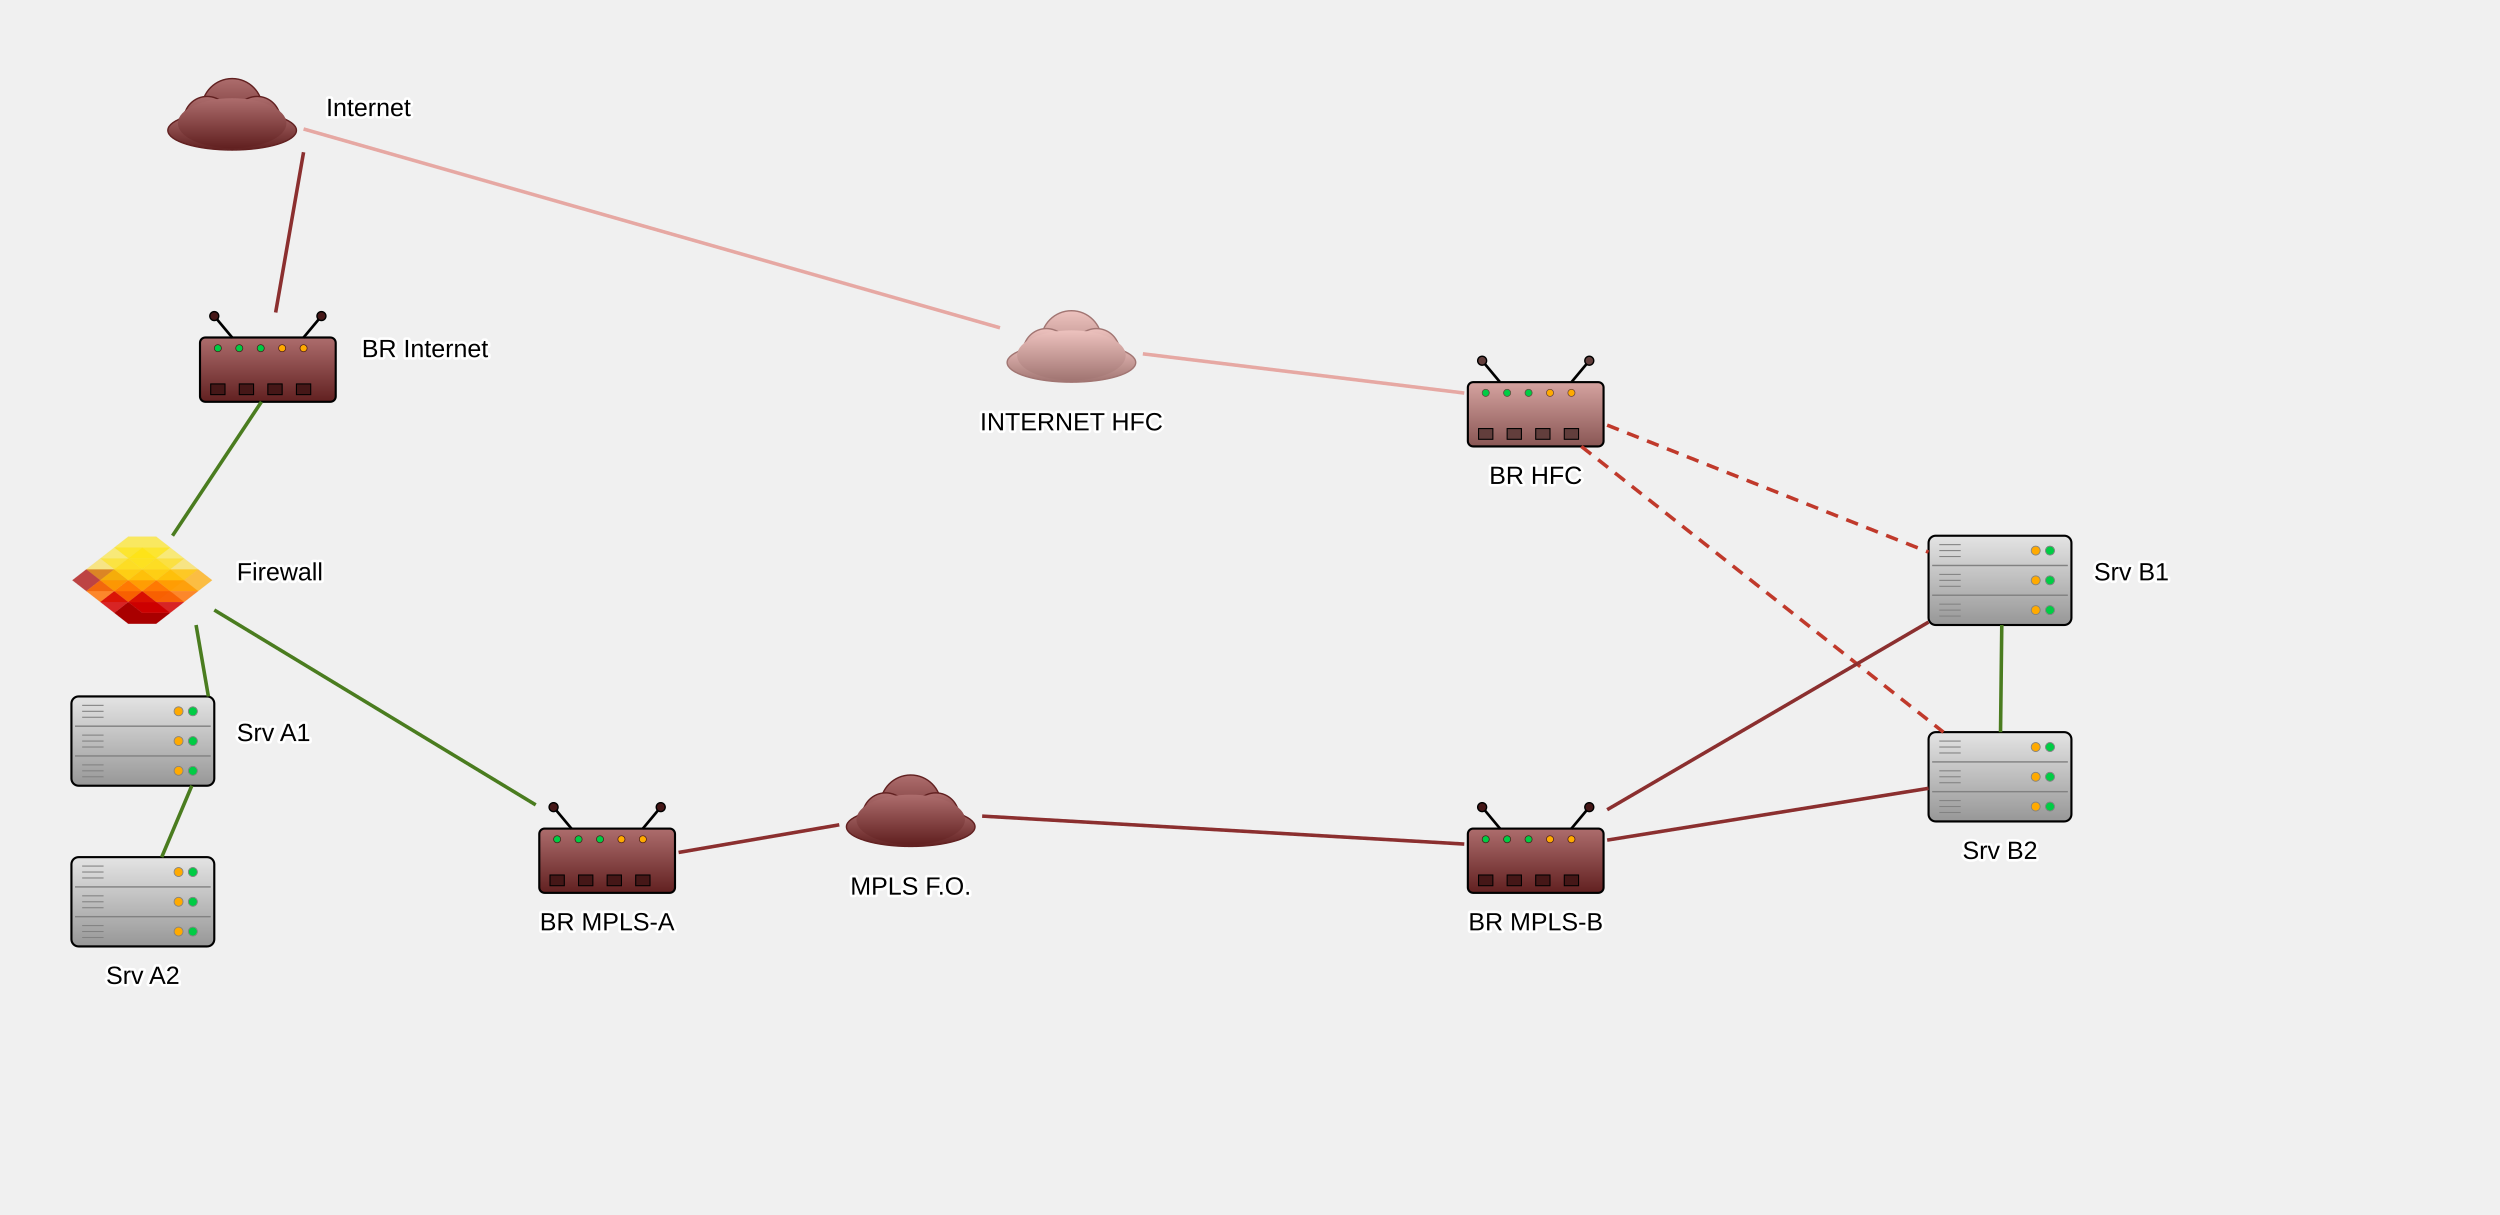
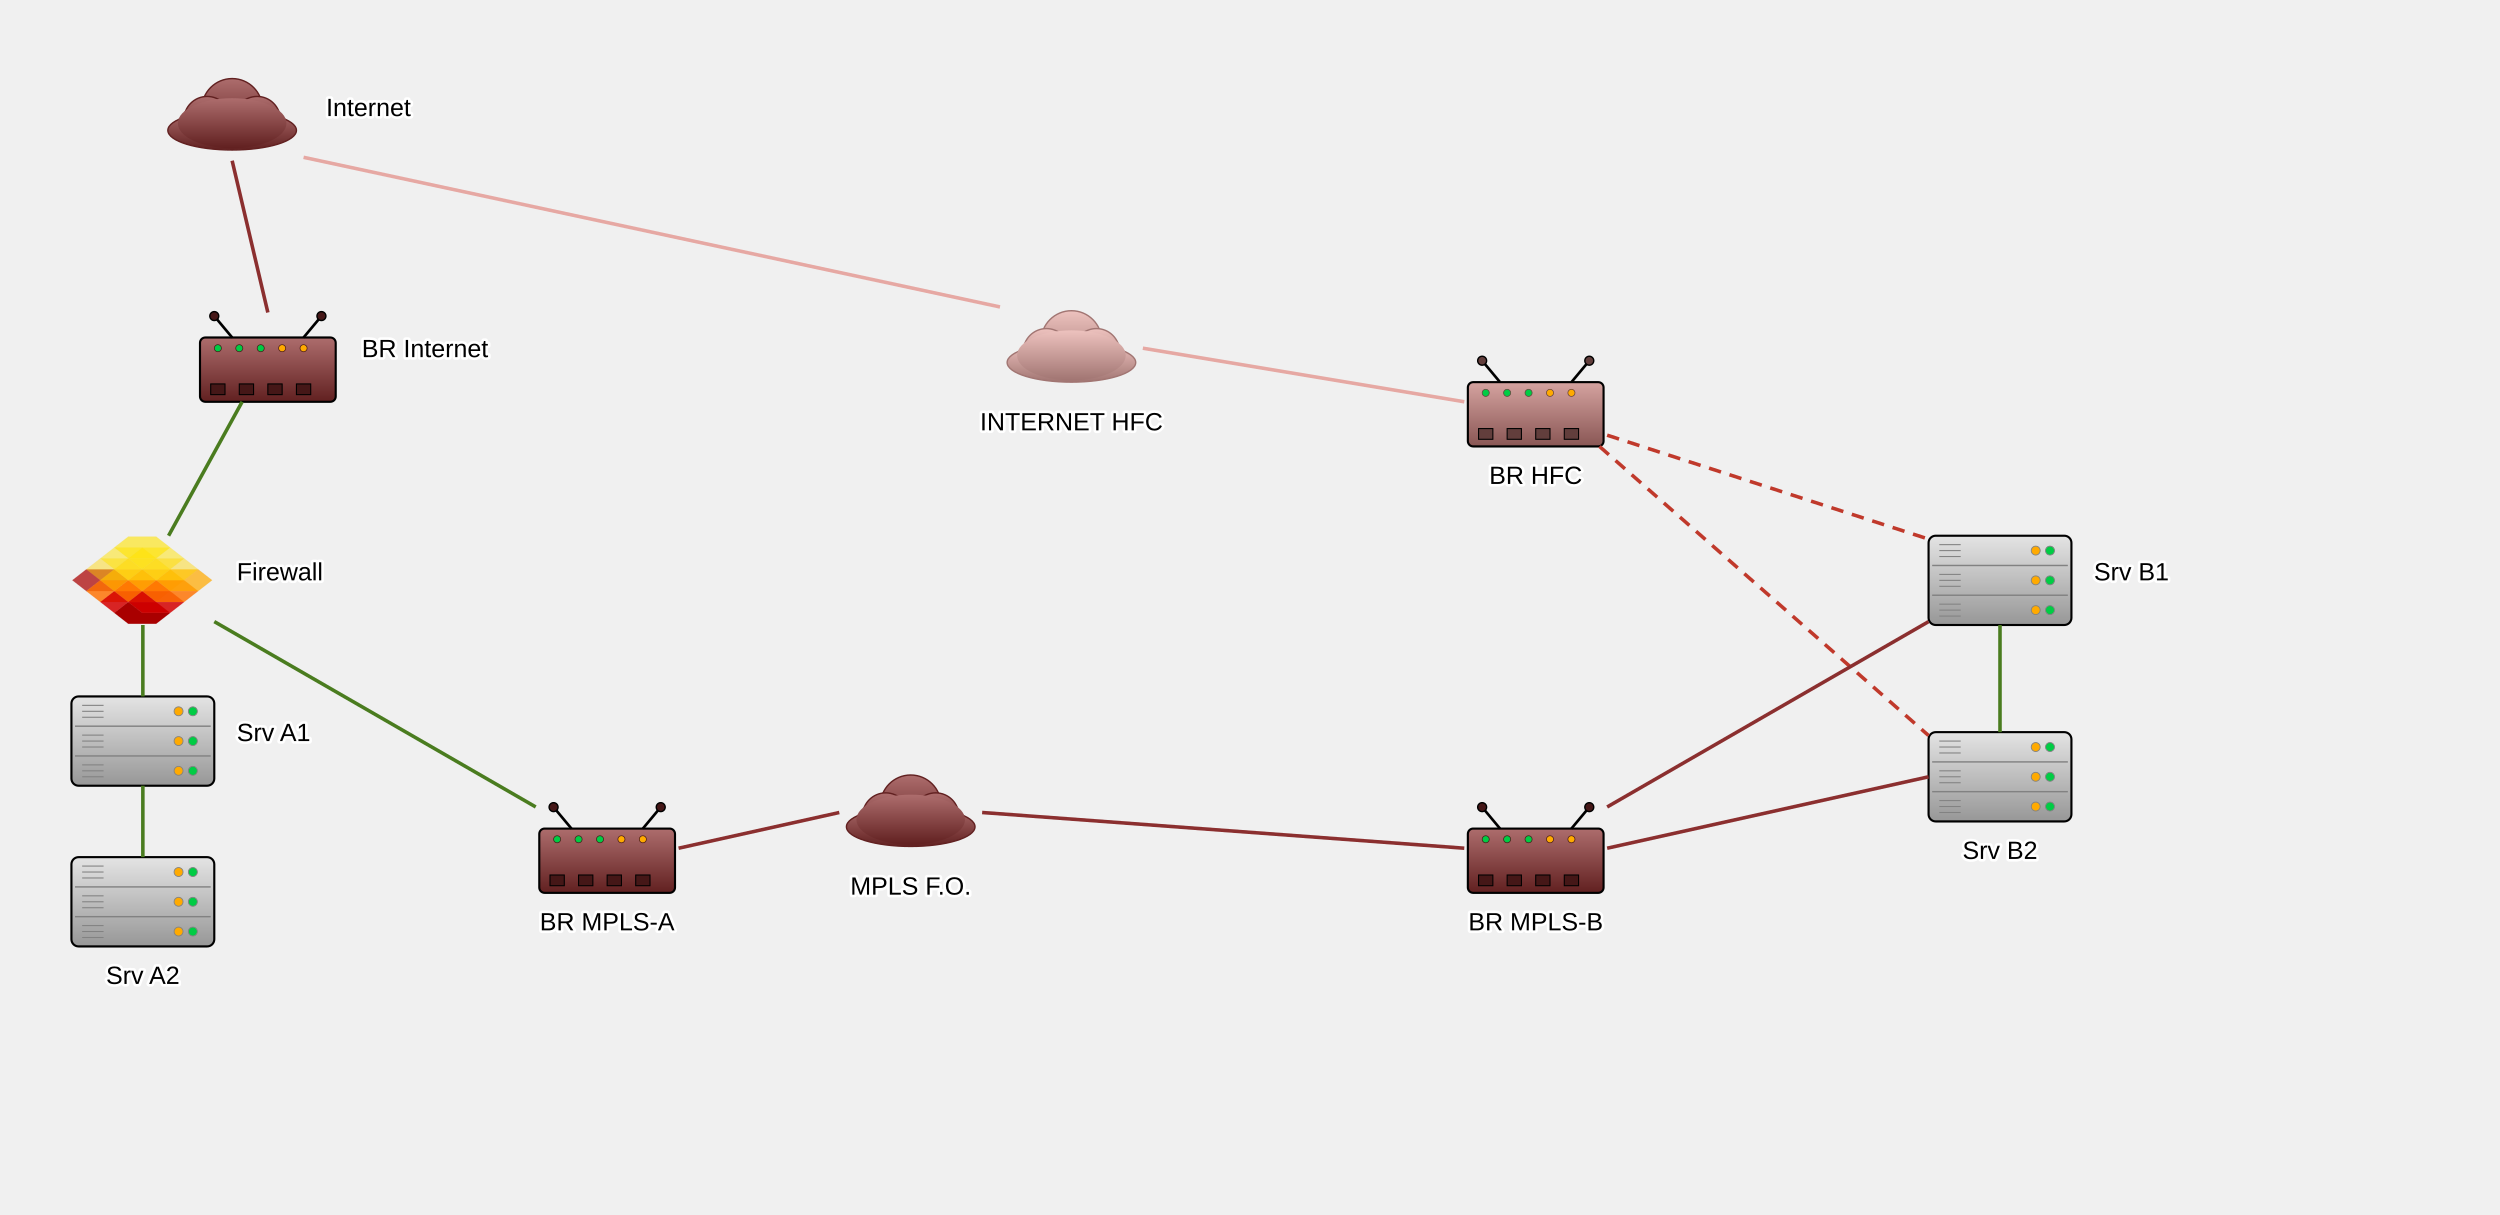
<svg xmlns="http://www.w3.org/2000/svg" baseProfile="full" height="680" version="1.1" viewBox="0,0,1400,680" width="1400">
  <defs>
    <style type="text/css">text{paint-order:stroke;stroke:#ffffff;stroke-width:3px;stroke-linejoin:round;stroke-linecap:round}</style>
    <filter height="140%" id="text-glow" width="140%" x="-20%" y="-20%">
      <feMerge>
        <feMergeNode in="SourceGraphic" />
      </feMerge>
    </filter>
    <marker id="arrow-end" markerHeight="10" markerWidth="10" orient="auto" refX="10" refY="5">
      <path d="M 0 0 L 10 5 L 0 10 z" fill="black" />
    </marker>
    <marker id="arrow-start" markerHeight="10" markerWidth="10" orient="auto" refX="0" refY="5">
      <path d="M 10 0 L 0 5 L 10 10 z" fill="black" />
    </marker>
    <marker id="circle-start" markerHeight="2.4" markerUnits="userSpaceOnUse" markerWidth="2.4" orient="auto" refX="1.2" refY="1.2">
      <circle cx="1.2" cy="1.2" fill="black" r="1.2" />
    </marker>
    <marker id="circle-end" markerHeight="2.4" markerUnits="userSpaceOnUse" markerWidth="2.4" orient="auto" refX="1.2" refY="1.2">
      <circle cx="1.2" cy="1.2" fill="black" r="1.2" />
    </marker>
    <marker id="arrow-end-c0" markerHeight="10" markerWidth="10" orient="auto" refX="10" refY="5">
      <path d="M 0 0 L 10 5 L 0 10 z" fill="#8b2f2f" />
    </marker>
    <marker id="arrow-start-c0" markerHeight="10" markerWidth="10" orient="auto" refX="0" refY="5">
      <path d="M 10 0 L 0 5 L 10 10 z" fill="#8b2f2f" />
    </marker>
    <marker id="circle-start-c0" markerHeight="2.4" markerUnits="userSpaceOnUse" markerWidth="2.4" orient="auto" refX="1.2" refY="1.2">
      <circle cx="1.2" cy="1.2" fill="#8b2f2f" r="1.2" />
    </marker>
    <marker id="circle-end-c0" markerHeight="2.4" markerUnits="userSpaceOnUse" markerWidth="2.4" orient="auto" refX="1.2" refY="1.2">
      <circle cx="1.2" cy="1.2" fill="#8b2f2f" r="1.2" />
    </marker>
    <marker id="arrow-end-c1" markerHeight="10" markerWidth="10" orient="auto" refX="10" refY="5">
      <path d="M 0 0 L 10 5 L 0 10 z" fill="#4a7c1f" />
    </marker>
    <marker id="arrow-start-c1" markerHeight="10" markerWidth="10" orient="auto" refX="0" refY="5">
      <path d="M 10 0 L 0 5 L 10 10 z" fill="#4a7c1f" />
    </marker>
    <marker id="circle-start-c1" markerHeight="2.4" markerUnits="userSpaceOnUse" markerWidth="2.4" orient="auto" refX="1.2" refY="1.2">
      <circle cx="1.2" cy="1.2" fill="#4a7c1f" r="1.2" />
    </marker>
    <marker id="circle-end-c1" markerHeight="2.4" markerUnits="userSpaceOnUse" markerWidth="2.4" orient="auto" refX="1.2" refY="1.2">
      <circle cx="1.2" cy="1.2" fill="#4a7c1f" r="1.2" />
    </marker>
    <marker id="arrow-end-c2" markerHeight="10" markerWidth="10" orient="auto" refX="10" refY="5">
      <path d="M 0 0 L 10 5 L 0 10 z" fill="#4a7c1f" />
    </marker>
    <marker id="arrow-start-c2" markerHeight="10" markerWidth="10" orient="auto" refX="0" refY="5">
      <path d="M 10 0 L 0 5 L 10 10 z" fill="#4a7c1f" />
    </marker>
    <marker id="circle-start-c2" markerHeight="2.4" markerUnits="userSpaceOnUse" markerWidth="2.4" orient="auto" refX="1.2" refY="1.2">
      <circle cx="1.2" cy="1.2" fill="#4a7c1f" r="1.2" />
    </marker>
    <marker id="circle-end-c2" markerHeight="2.4" markerUnits="userSpaceOnUse" markerWidth="2.4" orient="auto" refX="1.2" refY="1.2">
      <circle cx="1.2" cy="1.2" fill="#4a7c1f" r="1.2" />
    </marker>
    <marker id="arrow-end-c3" markerHeight="10" markerWidth="10" orient="auto" refX="10" refY="5">
      <path d="M 0 0 L 10 5 L 0 10 z" fill="#4a7c1f" />
    </marker>
    <marker id="arrow-start-c3" markerHeight="10" markerWidth="10" orient="auto" refX="0" refY="5">
      <path d="M 10 0 L 0 5 L 10 10 z" fill="#4a7c1f" />
    </marker>
    <marker id="circle-start-c3" markerHeight="2.4" markerUnits="userSpaceOnUse" markerWidth="2.4" orient="auto" refX="1.2" refY="1.2">
      <circle cx="1.2" cy="1.2" fill="#4a7c1f" r="1.2" />
    </marker>
    <marker id="circle-end-c3" markerHeight="2.4" markerUnits="userSpaceOnUse" markerWidth="2.4" orient="auto" refX="1.2" refY="1.2">
      <circle cx="1.2" cy="1.2" fill="#4a7c1f" r="1.2" />
    </marker>
    <marker id="arrow-end-c4" markerHeight="10" markerWidth="10" orient="auto" refX="10" refY="5">
      <path d="M 0 0 L 10 5 L 0 10 z" fill="#4a7c1f" />
    </marker>
    <marker id="arrow-start-c4" markerHeight="10" markerWidth="10" orient="auto" refX="0" refY="5">
      <path d="M 10 0 L 0 5 L 10 10 z" fill="#4a7c1f" />
    </marker>
    <marker id="circle-start-c4" markerHeight="2.4" markerUnits="userSpaceOnUse" markerWidth="2.4" orient="auto" refX="1.2" refY="1.2">
      <circle cx="1.2" cy="1.2" fill="#4a7c1f" r="1.2" />
    </marker>
    <marker id="circle-end-c4" markerHeight="2.4" markerUnits="userSpaceOnUse" markerWidth="2.4" orient="auto" refX="1.2" refY="1.2">
      <circle cx="1.2" cy="1.2" fill="#4a7c1f" r="1.2" />
    </marker>
    <marker id="arrow-end-c5" markerHeight="10" markerWidth="10" orient="auto" refX="10" refY="5">
      <path d="M 0 0 L 10 5 L 0 10 z" fill="#8b2f2f" />
    </marker>
    <marker id="arrow-start-c5" markerHeight="10" markerWidth="10" orient="auto" refX="0" refY="5">
      <path d="M 10 0 L 0 5 L 10 10 z" fill="#8b2f2f" />
    </marker>
    <marker id="circle-start-c5" markerHeight="2.4" markerUnits="userSpaceOnUse" markerWidth="2.4" orient="auto" refX="1.2" refY="1.2">
      <circle cx="1.2" cy="1.2" fill="#8b2f2f" r="1.2" />
    </marker>
    <marker id="circle-end-c5" markerHeight="2.4" markerUnits="userSpaceOnUse" markerWidth="2.4" orient="auto" refX="1.2" refY="1.2">
      <circle cx="1.2" cy="1.2" fill="#8b2f2f" r="1.2" />
    </marker>
    <marker id="arrow-end-c6" markerHeight="10" markerWidth="10" orient="auto" refX="10" refY="5">
      <path d="M 0 0 L 10 5 L 0 10 z" fill="#8b2f2f" />
    </marker>
    <marker id="arrow-start-c6" markerHeight="10" markerWidth="10" orient="auto" refX="0" refY="5">
      <path d="M 10 0 L 0 5 L 10 10 z" fill="#8b2f2f" />
    </marker>
    <marker id="circle-start-c6" markerHeight="2.4" markerUnits="userSpaceOnUse" markerWidth="2.4" orient="auto" refX="1.2" refY="1.2">
      <circle cx="1.2" cy="1.2" fill="#8b2f2f" r="1.2" />
    </marker>
    <marker id="circle-end-c6" markerHeight="2.4" markerUnits="userSpaceOnUse" markerWidth="2.4" orient="auto" refX="1.2" refY="1.2">
      <circle cx="1.2" cy="1.2" fill="#8b2f2f" r="1.2" />
    </marker>
    <marker id="arrow-end-c7" markerHeight="10" markerWidth="10" orient="auto" refX="10" refY="5">
      <path d="M 0 0 L 10 5 L 0 10 z" fill="#e6a8a3" />
    </marker>
    <marker id="arrow-start-c7" markerHeight="10" markerWidth="10" orient="auto" refX="0" refY="5">
      <path d="M 10 0 L 0 5 L 10 10 z" fill="#e6a8a3" />
    </marker>
    <marker id="circle-start-c7" markerHeight="2.4" markerUnits="userSpaceOnUse" markerWidth="2.4" orient="auto" refX="1.2" refY="1.2">
      <circle cx="1.2" cy="1.2" fill="#e6a8a3" r="1.2" />
    </marker>
    <marker id="circle-end-c7" markerHeight="2.4" markerUnits="userSpaceOnUse" markerWidth="2.4" orient="auto" refX="1.2" refY="1.2">
      <circle cx="1.2" cy="1.2" fill="#e6a8a3" r="1.2" />
    </marker>
    <marker id="arrow-end-c8" markerHeight="10" markerWidth="10" orient="auto" refX="10" refY="5">
      <path d="M 0 0 L 10 5 L 0 10 z" fill="#e6a8a3" />
    </marker>
    <marker id="arrow-start-c8" markerHeight="10" markerWidth="10" orient="auto" refX="0" refY="5">
      <path d="M 10 0 L 0 5 L 10 10 z" fill="#e6a8a3" />
    </marker>
    <marker id="circle-start-c8" markerHeight="2.4" markerUnits="userSpaceOnUse" markerWidth="2.4" orient="auto" refX="1.2" refY="1.2">
      <circle cx="1.2" cy="1.2" fill="#e6a8a3" r="1.2" />
    </marker>
    <marker id="circle-end-c8" markerHeight="2.4" markerUnits="userSpaceOnUse" markerWidth="2.4" orient="auto" refX="1.2" refY="1.2">
      <circle cx="1.2" cy="1.2" fill="#e6a8a3" r="1.2" />
    </marker>
    <marker id="arrow-end-c9" markerHeight="10" markerWidth="10" orient="auto" refX="10" refY="5">
      <path d="M 0 0 L 10 5 L 0 10 z" fill="#c0392b" />
    </marker>
    <marker id="arrow-start-c9" markerHeight="10" markerWidth="10" orient="auto" refX="0" refY="5">
      <path d="M 10 0 L 0 5 L 10 10 z" fill="#c0392b" />
    </marker>
    <marker id="circle-start-c9" markerHeight="2.4" markerUnits="userSpaceOnUse" markerWidth="2.4" orient="auto" refX="1.2" refY="1.2">
      <circle cx="1.2" cy="1.2" fill="#c0392b" r="1.2" />
    </marker>
    <marker id="circle-end-c9" markerHeight="2.4" markerUnits="userSpaceOnUse" markerWidth="2.4" orient="auto" refX="1.2" refY="1.2">
      <circle cx="1.2" cy="1.2" fill="#c0392b" r="1.2" />
    </marker>
    <marker id="arrow-end-c10" markerHeight="10" markerWidth="10" orient="auto" refX="10" refY="5">
      <path d="M 0 0 L 10 5 L 0 10 z" fill="#c0392b" />
    </marker>
    <marker id="arrow-start-c10" markerHeight="10" markerWidth="10" orient="auto" refX="0" refY="5">
      <path d="M 10 0 L 0 5 L 10 10 z" fill="#c0392b" />
    </marker>
    <marker id="circle-start-c10" markerHeight="2.4" markerUnits="userSpaceOnUse" markerWidth="2.4" orient="auto" refX="1.2" refY="1.2">
      <circle cx="1.2" cy="1.2" fill="#c0392b" r="1.2" />
    </marker>
    <marker id="circle-end-c10" markerHeight="2.4" markerUnits="userSpaceOnUse" markerWidth="2.4" orient="auto" refX="1.2" refY="1.2">
      <circle cx="1.2" cy="1.2" fill="#c0392b" r="1.2" />
    </marker>
    <marker id="arrow-end-c11" markerHeight="10" markerWidth="10" orient="auto" refX="10" refY="5">
      <path d="M 0 0 L 10 5 L 0 10 z" fill="#8b2f2f" />
    </marker>
    <marker id="arrow-start-c11" markerHeight="10" markerWidth="10" orient="auto" refX="0" refY="5">
      <path d="M 10 0 L 0 5 L 10 10 z" fill="#8b2f2f" />
    </marker>
    <marker id="circle-start-c11" markerHeight="2.4" markerUnits="userSpaceOnUse" markerWidth="2.4" orient="auto" refX="1.2" refY="1.2">
      <circle cx="1.2" cy="1.2" fill="#8b2f2f" r="1.2" />
    </marker>
    <marker id="circle-end-c11" markerHeight="2.4" markerUnits="userSpaceOnUse" markerWidth="2.4" orient="auto" refX="1.2" refY="1.2">
      <circle cx="1.2" cy="1.2" fill="#8b2f2f" r="1.2" />
    </marker>
    <marker id="arrow-end-c12" markerHeight="10" markerWidth="10" orient="auto" refX="10" refY="5">
      <path d="M 0 0 L 10 5 L 0 10 z" fill="#8b2f2f" />
    </marker>
    <marker id="arrow-start-c12" markerHeight="10" markerWidth="10" orient="auto" refX="0" refY="5">
      <path d="M 10 0 L 0 5 L 10 10 z" fill="#8b2f2f" />
    </marker>
    <marker id="circle-start-c12" markerHeight="2.4" markerUnits="userSpaceOnUse" markerWidth="2.4" orient="auto" refX="1.2" refY="1.2">
      <circle cx="1.2" cy="1.2" fill="#8b2f2f" r="1.2" />
    </marker>
    <marker id="circle-end-c12" markerHeight="2.4" markerUnits="userSpaceOnUse" markerWidth="2.4" orient="auto" refX="1.2" refY="1.2">
      <circle cx="1.2" cy="1.2" fill="#8b2f2f" r="1.2" />
    </marker>
    <marker id="arrow-end-c13" markerHeight="10" markerWidth="10" orient="auto" refX="10" refY="5">
      <path d="M 0 0 L 10 5 L 0 10 z" fill="#4a7c1f" />
    </marker>
    <marker id="arrow-start-c13" markerHeight="10" markerWidth="10" orient="auto" refX="0" refY="5">
      <path d="M 10 0 L 0 5 L 10 10 z" fill="#4a7c1f" />
    </marker>
    <marker id="circle-start-c13" markerHeight="2.4" markerUnits="userSpaceOnUse" markerWidth="2.4" orient="auto" refX="1.2" refY="1.2">
      <circle cx="1.2" cy="1.2" fill="#4a7c1f" r="1.2" />
    </marker>
    <marker id="circle-end-c13" markerHeight="2.4" markerUnits="userSpaceOnUse" markerWidth="2.4" orient="auto" refX="1.2" refY="1.2">
      <circle cx="1.2" cy="1.2" fill="#4a7c1f" r="1.2" />
    </marker>
    <linearGradient id="gradient-internet" x1="0%" x2="0%" y1="0%" y2="100%">
      <stop offset="0%" stop-color="#ad6d6d" />
      <stop offset="100%" stop-color="#612020" />
    </linearGradient>
    <linearGradient id="gradient-rtr_int" x1="0%" x2="0%" y1="0%" y2="100%">
      <stop offset="0%" stop-color="#ad6d6d" />
      <stop offset="100%" stop-color="#612020" />
    </linearGradient>
    <linearGradient id="gradient-srv_a1" x1="0%" x2="0%" y1="0%" y2="100%">
      <stop offset="0%" stop-color="#e4e4e4" />
      <stop offset="100%" stop-color="#979797" />
    </linearGradient>
    <linearGradient id="gradient-srv_a2" x1="0%" x2="0%" y1="0%" y2="100%">
      <stop offset="0%" stop-color="#e4e4e4" />
      <stop offset="100%" stop-color="#979797" />
    </linearGradient>
    <linearGradient id="gradient-hfc" x1="0%" x2="0%" y1="0%" y2="100%">
      <stop offset="0%" stop-color="#edc2be" />
      <stop offset="100%" stop-color="#a17572" />
    </linearGradient>
    <linearGradient id="gradient-rtr_hfc" x1="0%" x2="0%" y1="0%" y2="100%">
      <stop offset="0%" stop-color="#d5a3a0" />
      <stop offset="100%" stop-color="#895654" />
    </linearGradient>
    <linearGradient id="gradient-mpls" x1="0%" x2="0%" y1="0%" y2="100%">
      <stop offset="0%" stop-color="#ad6d6d" />
      <stop offset="100%" stop-color="#612020" />
    </linearGradient>
    <linearGradient id="gradient-rtr_mplsL" x1="0%" x2="0%" y1="0%" y2="100%">
      <stop offset="0%" stop-color="#ad6d6d" />
      <stop offset="100%" stop-color="#612020" />
    </linearGradient>
    <linearGradient id="gradient-rtr_mplsR" x1="0%" x2="0%" y1="0%" y2="100%">
      <stop offset="0%" stop-color="#ad6d6d" />
      <stop offset="100%" stop-color="#612020" />
    </linearGradient>
    <linearGradient id="gradient-srv_b1" x1="0%" x2="0%" y1="0%" y2="100%">
      <stop offset="0%" stop-color="#e4e4e4" />
      <stop offset="100%" stop-color="#979797" />
    </linearGradient>
    <linearGradient id="gradient-srv_b2" x1="0%" x2="0%" y1="0%" y2="100%">
      <stop offset="0%" stop-color="#e4e4e4" />
      <stop offset="100%" stop-color="#979797" />
    </linearGradient>
  </defs>
  <g id="internet">
    <ellipse cx="130.0" cy="73.0" fill="url(#gradient-internet)" rx="36.0" ry="11.0" stroke="#612020" stroke-width="0.8" />
    <circle cx="130.0" cy="61.0" fill="url(#gradient-internet)" r="17.0" stroke="#612020" stroke-width="0.8" />
    <circle cx="116.0" cy="67.0" fill="url(#gradient-internet)" r="13.0" stroke="#612020" stroke-width="0.8" />
    <circle cx="144.0" cy="67.0" fill="url(#gradient-internet)" r="13.0" stroke="#612020" stroke-width="0.8" />
    <ellipse cx="130.0" cy="69.0" fill="url(#gradient-internet)" rx="30.4" ry="14" stroke="none" />
  </g>
  <g id="rtr_int">
    <rect fill="url(#gradient-rtr_int)" height="36" rx="3" ry="3" stroke="black" stroke-width="1.2" width="76" x="112" y="189" />
    <line stroke="black" stroke-width="1.5" x1="130" x2="120" y1="189" y2="177" />
    <circle cx="120" cy="177" fill="#451717" r="2.5" stroke="black" stroke-width="0.8" />
    <line stroke="black" stroke-width="1.5" x1="170" x2="180" y1="189" y2="177" />
    <circle cx="180" cy="177" fill="#451717" r="2.5" stroke="black" stroke-width="0.8" />
    <rect fill="#451717" height="6" stroke="black" stroke-width="0.6" width="8" x="118.0" y="215" />
    <rect fill="#451717" height="6" stroke="black" stroke-width="0.6" width="8" x="134.0" y="215" />
    <rect fill="#451717" height="6" stroke="black" stroke-width="0.6" width="8" x="150.0" y="215" />
    <rect fill="#451717" height="6" stroke="black" stroke-width="0.6" width="8" x="166.0" y="215" />
    <circle cx="122" cy="195" fill="#00cc44" r="2" stroke="#451717" stroke-width="0.4" />
    <circle cx="134" cy="195" fill="#00cc44" r="2" stroke="#451717" stroke-width="0.4" />
    <circle cx="146" cy="195" fill="#00cc44" r="2" stroke="#451717" stroke-width="0.4" />
    <circle cx="158" cy="195" fill="#ffaa00" r="2" stroke="#451717" stroke-width="0.4" />
    <circle cx="170" cy="195" fill="#ffaa00" r="2" stroke="#451717" stroke-width="0.4" />
  </g>
  <g id="fw_a">
    <g transform="translate(40,300) scale(1.568627,1.162791) translate(0,0)">
      <path d="m 211.514,221.098 -99.807,57.624 -99.807,-57.624 0,-115.248 99.807,-57.624 99.807,57.624 z" fill="#a90000" opacity="0.72" stroke="#cbcbcb" stroke-width="0.48" transform="matrix(0.0751447,0.02631765,-0.04338481,0.0455835,8.97,11.04)" />
      <path d="m 211.514,221.098 -99.807,57.624 -99.807,-57.624 0,-115.248 99.807,-57.624 99.807,57.624 z" fill="#ff7000" opacity="0.82" stroke="#cbcbcb" stroke-width="0.48" transform="matrix(0.0751447,0.02631765,-0.04338481,0.0455835,13.97,16.29)" />
      <path d="m 211.514,221.098 -99.807,57.624 -99.807,-57.624 0,-115.248 99.807,-57.624 99.807,57.624 z" fill="#ffa900" opacity="0.72" stroke="#cbcbcb" stroke-width="0.48" transform="matrix(0.0751447,0.02631765,-0.04338481,0.0455835,18.97,11.04)" />
      <path d="m 211.514,221.098 -99.807,57.624 -99.807,-57.624 0,-115.248 99.807,-57.624 99.807,57.624 z" fill="#d40000" opacity="0.85" stroke="#cbcbcb" stroke-width="0.48" transform="matrix(0.0751447,0.02631765,-0.04338481,0.0455835,18.97,21.54)" />
      <path d="m 211.514,221.098 -99.807,57.624 -99.807,-57.624 0,-115.248 99.807,-57.624 99.807,57.624 z" fill="#a90000" opacity="1.0" stroke="#cbcbcb" stroke-width="0.48" transform="matrix(0.0751447,0.02631765,-0.04338481,0.0455835,23.97,26.80)" />
      <path d="m 211.514,221.098 -99.807,57.624 -99.807,-57.624 0,-115.248 99.807,-57.624 99.807,57.624 z" fill="#ff7000" opacity="0.82" stroke="#cbcbcb" stroke-width="0.48" transform="matrix(0.0751447,0.02631765,-0.04338481,0.0455835,23.97,16.29)" />
      <path d="m 211.514,221.098 -99.807,57.624 -99.807,-57.624 0,-115.248 99.807,-57.624 99.807,57.624 z" fill="#ffa900" opacity="0.72" stroke="#cbcbcb" stroke-width="0.48" transform="matrix(0.0751447,0.02631765,-0.04338481,0.0455835,28.97,11.04)" />
      <path d="m 211.514,221.098 -99.807,57.624 -99.807,-57.624 0,-115.248 99.807,-57.624 99.807,57.624 z" fill="#d40000" opacity="0.85" stroke="#cbcbcb" stroke-width="0.48" transform="matrix(0.0751447,0.02631765,-0.04338481,0.0455835,28.97,21.54)" />
      <path d="m 211.514,221.098 -99.807,57.624 -99.807,-57.624 0,-115.248 99.807,-57.624 99.807,57.624 z" fill="#ff7000" opacity="0.82" stroke="#cbcbcb" stroke-width="0.48" transform="matrix(0.0751447,0.02631765,-0.04338481,0.0455835,33.97,16.29)" />
      <path d="m 211.514,221.098 -99.807,57.624 -99.807,-57.624 0,-115.248 99.807,-57.624 99.807,57.624 z" fill="#ffa900" opacity="0.72" stroke="#cbcbcb" stroke-width="0.48" transform="matrix(0.0751447,0.02631765,-0.04338481,0.0455835,38.97,11.04)" />
      <path d="m 211.514,221.098 -99.807,57.624 -99.807,-57.624 0,-115.248 99.807,-57.624 99.807,57.624 z" fill="#ffd400" opacity="0.45" stroke="#cbcbcb" stroke-width="0.48" transform="matrix(0.0751447,0.02631765,-0.04338481,0.0455835,13.97,5.78)" />
      <path d="m 211.514,221.098 -99.807,57.624 -99.807,-57.624 0,-115.248 99.807,-57.624 99.807,57.624 z" fill="#ffe200" opacity="0.5" stroke="#cbcbcb" stroke-width="0.48" transform="matrix(0.0751447,0.02631765,-0.04338481,0.0455835,18.97,0.53)" />
      <path d="m 211.514,221.098 -99.807,57.624 -99.807,-57.624 0,-115.248 99.807,-57.624 99.807,57.624 z" fill="#ffd400" opacity="0.45" stroke="#cbcbcb" stroke-width="0.48" transform="matrix(0.0751447,0.02631765,-0.04338481,0.0455835,23.97,5.78)" />
      <path d="m 211.514,221.098 -99.807,57.624 -99.807,-57.624 0,-115.248 99.807,-57.624 99.807,57.624 z" fill="#ffe200" opacity="0.6" stroke="#cbcbcb" stroke-width="0.48" transform="matrix(0.0751447,0.02631765,-0.04338481,0.0455835,23.97,-4.73)" />
      <path d="m 211.514,221.098 -99.807,57.624 -99.807,-57.624 0,-115.248 99.807,-57.624 99.807,57.624 z" fill="#ffe200" opacity="0.5" stroke="#cbcbcb" stroke-width="0.48" transform="matrix(0.0751447,0.02631765,-0.04338481,0.0455835,28.97,0.53)" />
      <path d="m 211.514,221.098 -99.807,57.624 -99.807,-57.624 0,-115.248 99.807,-57.624 99.807,57.624 z" fill="#ffd400" opacity="0.45" stroke="#cbcbcb" stroke-width="0.48" transform="matrix(0.0751447,0.02631765,-0.04338481,0.0455835,33.97,5.78)" />
    </g>
  </g>
  <g id="srv_a1">
    <rect fill="url(#gradient-srv_a1)" height="50" rx="4" ry="4" stroke="black" stroke-width="1.2" width="80" x="40" y="390" />
    <line stroke="#828282" stroke-width="0.8" x1="42" x2="118" y1="406.667" y2="406.667" />
    <line stroke="#828282" stroke-width="0.8" x1="42" x2="118" y1="423.333" y2="423.333" />
    <circle cx="108" cy="398.333" fill="#00cc44" r="2.5" stroke="#828282" stroke-width="0.5" />
    <circle cx="100" cy="398.333" fill="#ffaa00" r="2.5" stroke="#828282" stroke-width="0.5" />
    <circle cx="108" cy="415.0" fill="#00cc44" r="2.5" stroke="#828282" stroke-width="0.5" />
    <circle cx="100" cy="415.0" fill="#ffaa00" r="2.5" stroke="#828282" stroke-width="0.5" />
    <circle cx="108" cy="431.667" fill="#00cc44" r="2.5" stroke="#828282" stroke-width="0.5" />
    <circle cx="100" cy="431.667" fill="#ffaa00" r="2.5" stroke="#828282" stroke-width="0.5" />
    <line stroke="#828282" stroke-width="0.6" x1="46" x2="58" y1="395.0" y2="395.0" />
    <line stroke="#828282" stroke-width="0.6" x1="46" x2="58" y1="398.333" y2="398.333" />
    <line stroke="#828282" stroke-width="0.6" x1="46" x2="58" y1="401.667" y2="401.667" />
    <line stroke="#828282" stroke-width="0.6" x1="46" x2="58" y1="411.667" y2="411.667" />
    <line stroke="#828282" stroke-width="0.6" x1="46" x2="58" y1="415.0" y2="415.0" />
    <line stroke="#828282" stroke-width="0.6" x1="46" x2="58" y1="418.333" y2="418.333" />
    <line stroke="#828282" stroke-width="0.6" x1="46" x2="58" y1="428.333" y2="428.333" />
    <line stroke="#828282" stroke-width="0.6" x1="46" x2="58" y1="431.667" y2="431.667" />
    <line stroke="#828282" stroke-width="0.6" x1="46" x2="58" y1="435.0" y2="435.0" />
  </g>
  <g id="srv_a2">
    <rect fill="url(#gradient-srv_a2)" height="50" rx="4" ry="4" stroke="black" stroke-width="1.2" width="80" x="40" y="480" />
    <line stroke="#828282" stroke-width="0.8" x1="42" x2="118" y1="496.667" y2="496.667" />
    <line stroke="#828282" stroke-width="0.8" x1="42" x2="118" y1="513.333" y2="513.333" />
    <circle cx="108" cy="488.333" fill="#00cc44" r="2.5" stroke="#828282" stroke-width="0.5" />
    <circle cx="100" cy="488.333" fill="#ffaa00" r="2.5" stroke="#828282" stroke-width="0.5" />
    <circle cx="108" cy="505.0" fill="#00cc44" r="2.5" stroke="#828282" stroke-width="0.5" />
    <circle cx="100" cy="505.0" fill="#ffaa00" r="2.5" stroke="#828282" stroke-width="0.5" />
    <circle cx="108" cy="521.667" fill="#00cc44" r="2.5" stroke="#828282" stroke-width="0.5" />
    <circle cx="100" cy="521.667" fill="#ffaa00" r="2.5" stroke="#828282" stroke-width="0.5" />
    <line stroke="#828282" stroke-width="0.6" x1="46" x2="58" y1="485.0" y2="485.0" />
    <line stroke="#828282" stroke-width="0.6" x1="46" x2="58" y1="488.333" y2="488.333" />
    <line stroke="#828282" stroke-width="0.6" x1="46" x2="58" y1="491.667" y2="491.667" />
    <line stroke="#828282" stroke-width="0.6" x1="46" x2="58" y1="501.667" y2="501.667" />
    <line stroke="#828282" stroke-width="0.6" x1="46" x2="58" y1="505.0" y2="505.0" />
    <line stroke="#828282" stroke-width="0.6" x1="46" x2="58" y1="508.333" y2="508.333" />
    <line stroke="#828282" stroke-width="0.6" x1="46" x2="58" y1="518.333" y2="518.333" />
    <line stroke="#828282" stroke-width="0.6" x1="46" x2="58" y1="521.667" y2="521.667" />
    <line stroke="#828282" stroke-width="0.6" x1="46" x2="58" y1="525.0" y2="525.0" />
  </g>
  <g id="hfc">
    <ellipse cx="600.0" cy="203.0" fill="url(#gradient-hfc)" rx="36.0" ry="11.0" stroke="#a17572" stroke-width="0.8" />
    <circle cx="600.0" cy="191.0" fill="url(#gradient-hfc)" r="17.0" stroke="#a17572" stroke-width="0.8" />
    <circle cx="586.0" cy="197.0" fill="url(#gradient-hfc)" r="13.0" stroke="#a17572" stroke-width="0.8" />
    <circle cx="614.0" cy="197.0" fill="url(#gradient-hfc)" r="13.0" stroke="#a17572" stroke-width="0.8" />
    <ellipse cx="600.0" cy="199.0" fill="url(#gradient-hfc)" rx="30.4" ry="14" stroke="none" />
  </g>
  <g id="rtr_hfc">
    <rect fill="url(#gradient-rtr_hfc)" height="36" rx="3" ry="3" stroke="black" stroke-width="1.2" width="76" x="822" y="214" />
    <line stroke="black" stroke-width="1.5" x1="840" x2="830" y1="214" y2="202" />
    <circle cx="830" cy="202" fill="#623e3c" r="2.5" stroke="black" stroke-width="0.8" />
    <line stroke="black" stroke-width="1.5" x1="880" x2="890" y1="214" y2="202" />
    <circle cx="890" cy="202" fill="#623e3c" r="2.5" stroke="black" stroke-width="0.8" />
    <rect fill="#623e3c" height="6" stroke="black" stroke-width="0.6" width="8" x="828.0" y="240" />
    <rect fill="#623e3c" height="6" stroke="black" stroke-width="0.6" width="8" x="844.0" y="240" />
    <rect fill="#623e3c" height="6" stroke="black" stroke-width="0.6" width="8" x="860.0" y="240" />
    <rect fill="#623e3c" height="6" stroke="black" stroke-width="0.6" width="8" x="876.0" y="240" />
    <circle cx="832" cy="220" fill="#00cc44" r="2" stroke="#623e3c" stroke-width="0.4" />
    <circle cx="844" cy="220" fill="#00cc44" r="2" stroke="#623e3c" stroke-width="0.4" />
    <circle cx="856" cy="220" fill="#00cc44" r="2" stroke="#623e3c" stroke-width="0.4" />
    <circle cx="868" cy="220" fill="#ffaa00" r="2" stroke="#623e3c" stroke-width="0.4" />
    <circle cx="880" cy="220" fill="#ffaa00" r="2" stroke="#623e3c" stroke-width="0.4" />
  </g>
  <g id="mpls">
    <ellipse cx="510.0" cy="463.0" fill="url(#gradient-mpls)" rx="36.0" ry="11.0" stroke="#612020" stroke-width="0.8" />
    <circle cx="510.0" cy="451.0" fill="url(#gradient-mpls)" r="17.0" stroke="#612020" stroke-width="0.8" />
    <circle cx="496.0" cy="457.0" fill="url(#gradient-mpls)" r="13.0" stroke="#612020" stroke-width="0.8" />
    <circle cx="524.0" cy="457.0" fill="url(#gradient-mpls)" r="13.0" stroke="#612020" stroke-width="0.8" />
    <ellipse cx="510.0" cy="459.0" fill="url(#gradient-mpls)" rx="30.4" ry="14" stroke="none" />
  </g>
  <g id="rtr_mplsL">
    <rect fill="url(#gradient-rtr_mplsL)" height="36" rx="3" ry="3" stroke="black" stroke-width="1.2" width="76" x="302" y="464" />
    <line stroke="black" stroke-width="1.5" x1="320" x2="310" y1="464" y2="452" />
    <circle cx="310" cy="452" fill="#451717" r="2.5" stroke="black" stroke-width="0.8" />
    <line stroke="black" stroke-width="1.5" x1="360" x2="370" y1="464" y2="452" />
    <circle cx="370" cy="452" fill="#451717" r="2.5" stroke="black" stroke-width="0.8" />
    <rect fill="#451717" height="6" stroke="black" stroke-width="0.6" width="8" x="308.0" y="490" />
    <rect fill="#451717" height="6" stroke="black" stroke-width="0.6" width="8" x="324.0" y="490" />
    <rect fill="#451717" height="6" stroke="black" stroke-width="0.6" width="8" x="340.0" y="490" />
    <rect fill="#451717" height="6" stroke="black" stroke-width="0.6" width="8" x="356.0" y="490" />
    <circle cx="312" cy="470" fill="#00cc44" r="2" stroke="#451717" stroke-width="0.4" />
    <circle cx="324" cy="470" fill="#00cc44" r="2" stroke="#451717" stroke-width="0.4" />
    <circle cx="336" cy="470" fill="#00cc44" r="2" stroke="#451717" stroke-width="0.4" />
    <circle cx="348" cy="470" fill="#ffaa00" r="2" stroke="#451717" stroke-width="0.4" />
    <circle cx="360" cy="470" fill="#ffaa00" r="2" stroke="#451717" stroke-width="0.4" />
  </g>
  <g id="rtr_mplsR">
    <rect fill="url(#gradient-rtr_mplsR)" height="36" rx="3" ry="3" stroke="black" stroke-width="1.2" width="76" x="822" y="464" />
    <line stroke="black" stroke-width="1.5" x1="840" x2="830" y1="464" y2="452" />
    <circle cx="830" cy="452" fill="#451717" r="2.5" stroke="black" stroke-width="0.8" />
    <line stroke="black" stroke-width="1.5" x1="880" x2="890" y1="464" y2="452" />
    <circle cx="890" cy="452" fill="#451717" r="2.5" stroke="black" stroke-width="0.8" />
    <rect fill="#451717" height="6" stroke="black" stroke-width="0.6" width="8" x="828.0" y="490" />
    <rect fill="#451717" height="6" stroke="black" stroke-width="0.6" width="8" x="844.0" y="490" />
    <rect fill="#451717" height="6" stroke="black" stroke-width="0.6" width="8" x="860.0" y="490" />
    <rect fill="#451717" height="6" stroke="black" stroke-width="0.6" width="8" x="876.0" y="490" />
    <circle cx="832" cy="470" fill="#00cc44" r="2" stroke="#451717" stroke-width="0.4" />
    <circle cx="844" cy="470" fill="#00cc44" r="2" stroke="#451717" stroke-width="0.4" />
    <circle cx="856" cy="470" fill="#00cc44" r="2" stroke="#451717" stroke-width="0.4" />
    <circle cx="868" cy="470" fill="#ffaa00" r="2" stroke="#451717" stroke-width="0.4" />
    <circle cx="880" cy="470" fill="#ffaa00" r="2" stroke="#451717" stroke-width="0.4" />
  </g>
  <g id="srv_b1">
    <rect fill="url(#gradient-srv_b1)" height="50" rx="4" ry="4" stroke="black" stroke-width="1.2" width="80" x="1080" y="300" />
    <line stroke="#828282" stroke-width="0.8" x1="1082" x2="1158" y1="316.667" y2="316.667" />
    <line stroke="#828282" stroke-width="0.8" x1="1082" x2="1158" y1="333.333" y2="333.333" />
    <circle cx="1148" cy="308.333" fill="#00cc44" r="2.5" stroke="#828282" stroke-width="0.5" />
    <circle cx="1140" cy="308.333" fill="#ffaa00" r="2.5" stroke="#828282" stroke-width="0.5" />
    <circle cx="1148" cy="325.0" fill="#00cc44" r="2.5" stroke="#828282" stroke-width="0.5" />
    <circle cx="1140" cy="325.0" fill="#ffaa00" r="2.5" stroke="#828282" stroke-width="0.5" />
    <circle cx="1148" cy="341.667" fill="#00cc44" r="2.5" stroke="#828282" stroke-width="0.5" />
    <circle cx="1140" cy="341.667" fill="#ffaa00" r="2.5" stroke="#828282" stroke-width="0.5" />
    <line stroke="#828282" stroke-width="0.6" x1="1086" x2="1098" y1="305.0" y2="305.0" />
    <line stroke="#828282" stroke-width="0.6" x1="1086" x2="1098" y1="308.333" y2="308.333" />
    <line stroke="#828282" stroke-width="0.6" x1="1086" x2="1098" y1="311.667" y2="311.667" />
    <line stroke="#828282" stroke-width="0.6" x1="1086" x2="1098" y1="321.667" y2="321.667" />
    <line stroke="#828282" stroke-width="0.6" x1="1086" x2="1098" y1="325.0" y2="325.0" />
    <line stroke="#828282" stroke-width="0.6" x1="1086" x2="1098" y1="328.333" y2="328.333" />
    <line stroke="#828282" stroke-width="0.6" x1="1086" x2="1098" y1="338.333" y2="338.333" />
    <line stroke="#828282" stroke-width="0.6" x1="1086" x2="1098" y1="341.667" y2="341.667" />
    <line stroke="#828282" stroke-width="0.6" x1="1086" x2="1098" y1="345.0" y2="345.0" />
  </g>
  <g id="srv_b2">
    <rect fill="url(#gradient-srv_b2)" height="50" rx="4" ry="4" stroke="black" stroke-width="1.2" width="80" x="1080" y="410" />
    <line stroke="#828282" stroke-width="0.8" x1="1082" x2="1158" y1="426.667" y2="426.667" />
    <line stroke="#828282" stroke-width="0.8" x1="1082" x2="1158" y1="443.333" y2="443.333" />
    <circle cx="1148" cy="418.333" fill="#00cc44" r="2.5" stroke="#828282" stroke-width="0.5" />
    <circle cx="1140" cy="418.333" fill="#ffaa00" r="2.5" stroke="#828282" stroke-width="0.5" />
    <circle cx="1148" cy="435.0" fill="#00cc44" r="2.5" stroke="#828282" stroke-width="0.5" />
    <circle cx="1140" cy="435.0" fill="#ffaa00" r="2.5" stroke="#828282" stroke-width="0.5" />
    <circle cx="1148" cy="451.667" fill="#00cc44" r="2.5" stroke="#828282" stroke-width="0.5" />
    <circle cx="1140" cy="451.667" fill="#ffaa00" r="2.5" stroke="#828282" stroke-width="0.5" />
    <line stroke="#828282" stroke-width="0.6" x1="1086" x2="1098" y1="415.0" y2="415.0" />
    <line stroke="#828282" stroke-width="0.6" x1="1086" x2="1098" y1="418.333" y2="418.333" />
    <line stroke="#828282" stroke-width="0.6" x1="1086" x2="1098" y1="421.667" y2="421.667" />
    <line stroke="#828282" stroke-width="0.6" x1="1086" x2="1098" y1="431.667" y2="431.667" />
    <line stroke="#828282" stroke-width="0.6" x1="1086" x2="1098" y1="435.0" y2="435.0" />
    <line stroke="#828282" stroke-width="0.6" x1="1086" x2="1098" y1="438.333" y2="438.333" />
    <line stroke="#828282" stroke-width="0.6" x1="1086" x2="1098" y1="448.333" y2="448.333" />
    <line stroke="#828282" stroke-width="0.6" x1="1086" x2="1098" y1="451.667" y2="451.667" />
    <line stroke="#828282" stroke-width="0.6" x1="1086" x2="1098" y1="455.0" y2="455.0" />
  </g>
-   <line stroke="#8b2f2f" stroke-width="2" x1="170.0" x2="154.357" y1="85.244" y2="175.0" />
-   <line stroke="#4a7c1f" stroke-width="2" x1="146.418" x2="96.605" y1="225.0" y2="300.0" />
-   <line stroke="#4a7c1f" stroke-width="2" x1="109.8" x2="116.7" y1="350.0" y2="390.0" />
-   <line stroke="#4a7c1f" stroke-width="2" x1="107.423" x2="90.547" y1="440.0" y2="480.0" />
-   <line stroke="#4a7c1f" stroke-width="2" x1="120.0" x2="300.0" y1="341.605" y2="450.746" />
-   <line stroke="#8b2f2f" stroke-width="2" x1="380.0" x2="470.0" y1="477.364" y2="461.881" />
-   <line stroke="#8b2f2f" stroke-width="2" x1="550.0" x2="820.0" y1="457.022" y2="472.68" />
-   <line stroke="#e6a8a3" stroke-width="2" x1="170.0" x2="560.0" y1="72.234" y2="183.58" />
-   <line stroke="#e6a8a3" stroke-width="2" x1="640.0" x2="820.0" y1="198.149" y2="220.118" />
-   <line stroke="#c0392b" stroke-dasharray="7,5" stroke-width="2" x1="900.0" x2="1080.0" y1="238.067" y2="309.194" />
-   <line stroke="#c0392b" stroke-dasharray="7,5" stroke-width="2" x1="885.541" x2="1088.316" y1="250.0" y2="410.0" />
-   <line stroke="#8b2f2f" stroke-width="2" x1="900.0" x2="1080.0" y1="453.437" y2="348.352" />
-   <line stroke="#8b2f2f" stroke-width="2" x1="900.0" x2="1080.0" y1="470.463" y2="441.448" />
-   <line stroke="#4a7c1f" stroke-width="2" x1="1121.0" x2="1120.294" y1="350.0" y2="410.0" />
+   <line stroke="#8b2f2f" stroke-width="2" x1="130.0" x2="150.0" y1="90.0" y2="175.0" />
+   <line stroke="#4a7c1f" stroke-width="2" x1="135.6" x2="94.4" y1="225.0" y2="300.0" />
+   <line stroke="#4a7c1f" stroke-width="2" x1="80.0" x2="80.0" y1="350.0" y2="390.0" />
+   <line stroke="#4a7c1f" stroke-width="2" x1="80.0" x2="80.0" y1="440.0" y2="480.0" />
+   <line stroke="#4a7c1f" stroke-width="2" x1="120.0" x2="300.0" y1="348.1" y2="451.9" />
+   <line stroke="#8b2f2f" stroke-width="2" x1="380.0" x2="470.0" y1="475.0" y2="455.0" />
+   <line stroke="#8b2f2f" stroke-width="2" x1="550.0" x2="820.0" y1="455.0" y2="475.0" />
+   <line stroke="#e6a8a3" stroke-width="2" x1="170.0" x2="560.0" y1="88.1" y2="171.9" />
+   <line stroke="#e6a8a3" stroke-width="2" x1="640.0" x2="820.0" y1="195.0" y2="225.0" />
+   <line stroke="#c0392b" stroke-dasharray="7,5" stroke-width="2" x1="900.0" x2="1080.0" y1="243.7" y2="301.9" />
+   <line stroke="#c0392b" stroke-dasharray="7,5" stroke-width="2" x1="895.7" x2="1080.0" y1="250.0" y2="411.9" />
+   <line stroke="#8b2f2f" stroke-width="2" x1="900.0" x2="1080.0" y1="451.9" y2="348.1" />
+   <line stroke="#8b2f2f" stroke-width="2" x1="900.0" x2="1080.0" y1="475.0" y2="435.0" />
+   <line stroke="#4a7c1f" stroke-width="2" x1="1120.0" x2="1120.0" y1="350.0" y2="410.0" />
  <text fill="black" filter="url(#text-glow)" font-family="Arial, sans-serif" font-size="14px" text-anchor="start" x="182.6" y="65.0">Internet</text>
  <text fill="black" filter="url(#text-glow)" font-family="Arial, sans-serif" font-size="14px" text-anchor="start" x="202.6" y="200.0">BR Internet</text>
  <text fill="black" filter="url(#text-glow)" font-family="Arial, sans-serif" font-size="14px" text-anchor="start" x="132.6" y="325.0">Firewall</text>
  <text fill="black" filter="url(#text-glow)" font-family="Arial, sans-serif" font-size="14px" text-anchor="start" x="132.6" y="415.0">Srv A1</text>
  <text fill="black" filter="url(#text-glow)" font-family="Arial, sans-serif" font-size="14px" text-anchor="middle" x="80.0" y="551.0">Srv A2</text>
  <text fill="black" filter="url(#text-glow)" font-family="Arial, sans-serif" font-size="14px" text-anchor="middle" x="600.0" y="241.0">INTERNET HFC</text>
  <text fill="black" filter="url(#text-glow)" font-family="Arial, sans-serif" font-size="14px" text-anchor="middle" x="860.0" y="271.0">BR HFC</text>
  <text fill="black" filter="url(#text-glow)" font-family="Arial, sans-serif" font-size="14px" text-anchor="middle" x="510.0" y="501.0">MPLS F.O.</text>
  <text fill="black" filter="url(#text-glow)" font-family="Arial, sans-serif" font-size="14px" text-anchor="middle" x="340.0" y="521.0">BR MPLS-A</text>
  <text fill="black" filter="url(#text-glow)" font-family="Arial, sans-serif" font-size="14px" text-anchor="middle" x="860.0" y="521.0">BR MPLS-B</text>
  <text fill="black" filter="url(#text-glow)" font-family="Arial, sans-serif" font-size="14px" text-anchor="start" x="1172.6" y="325.0">Srv B1</text>
  <text fill="black" filter="url(#text-glow)" font-family="Arial, sans-serif" font-size="14px" text-anchor="middle" x="1120.0" y="481.0">Srv B2</text>
</svg>
